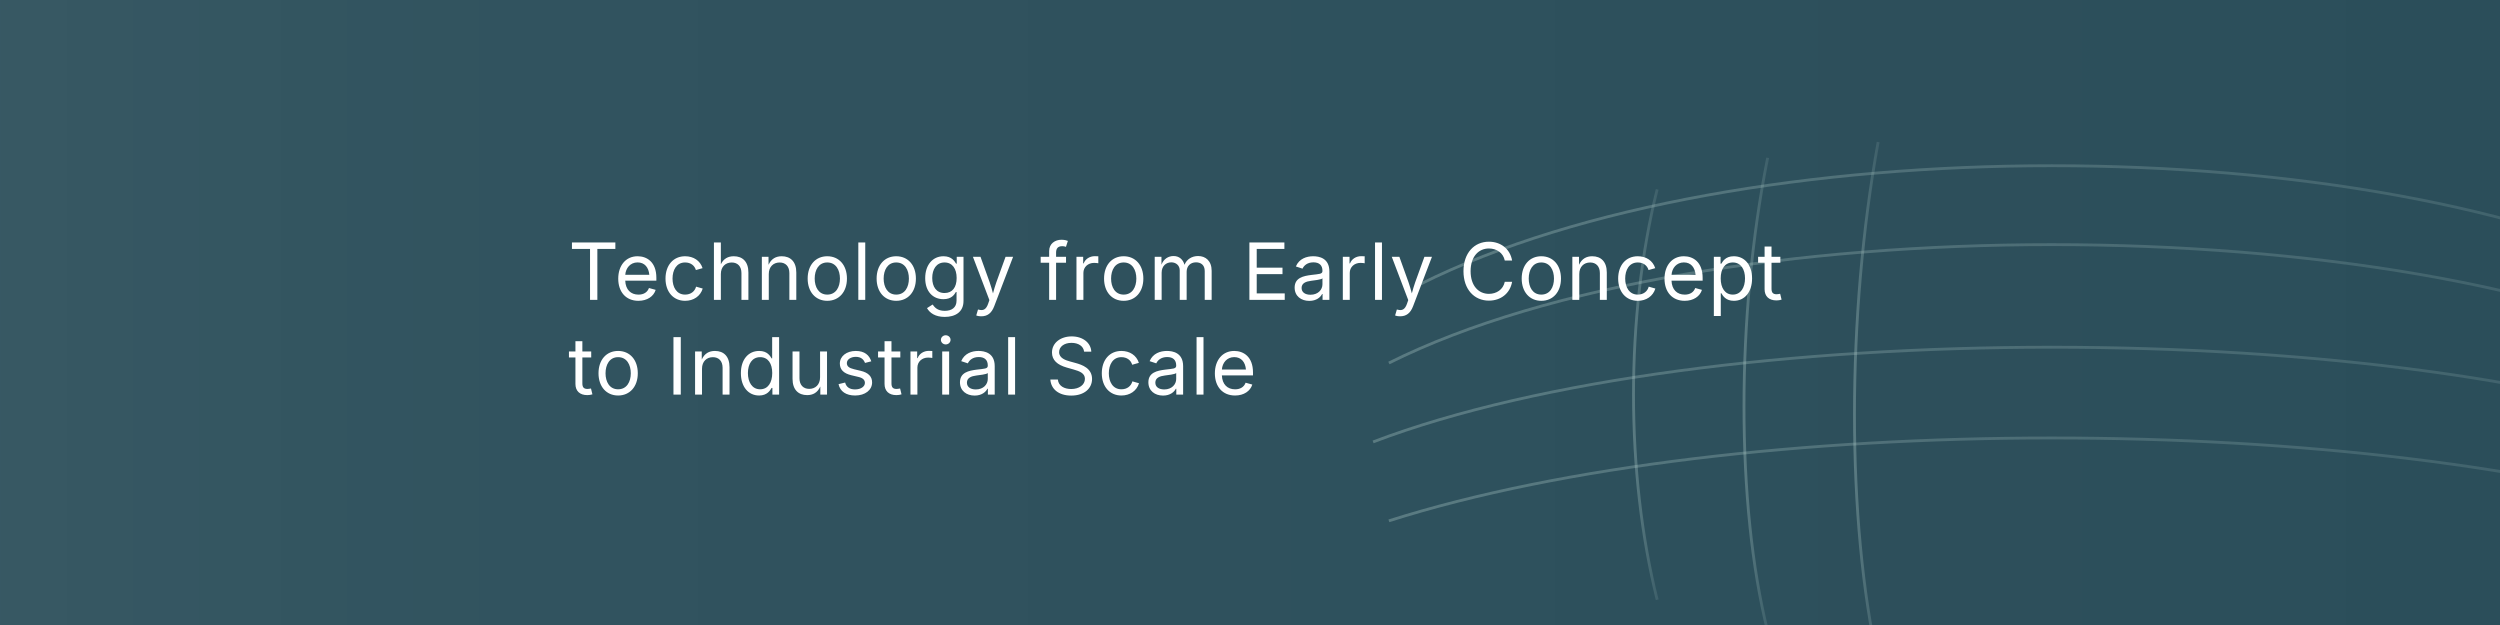
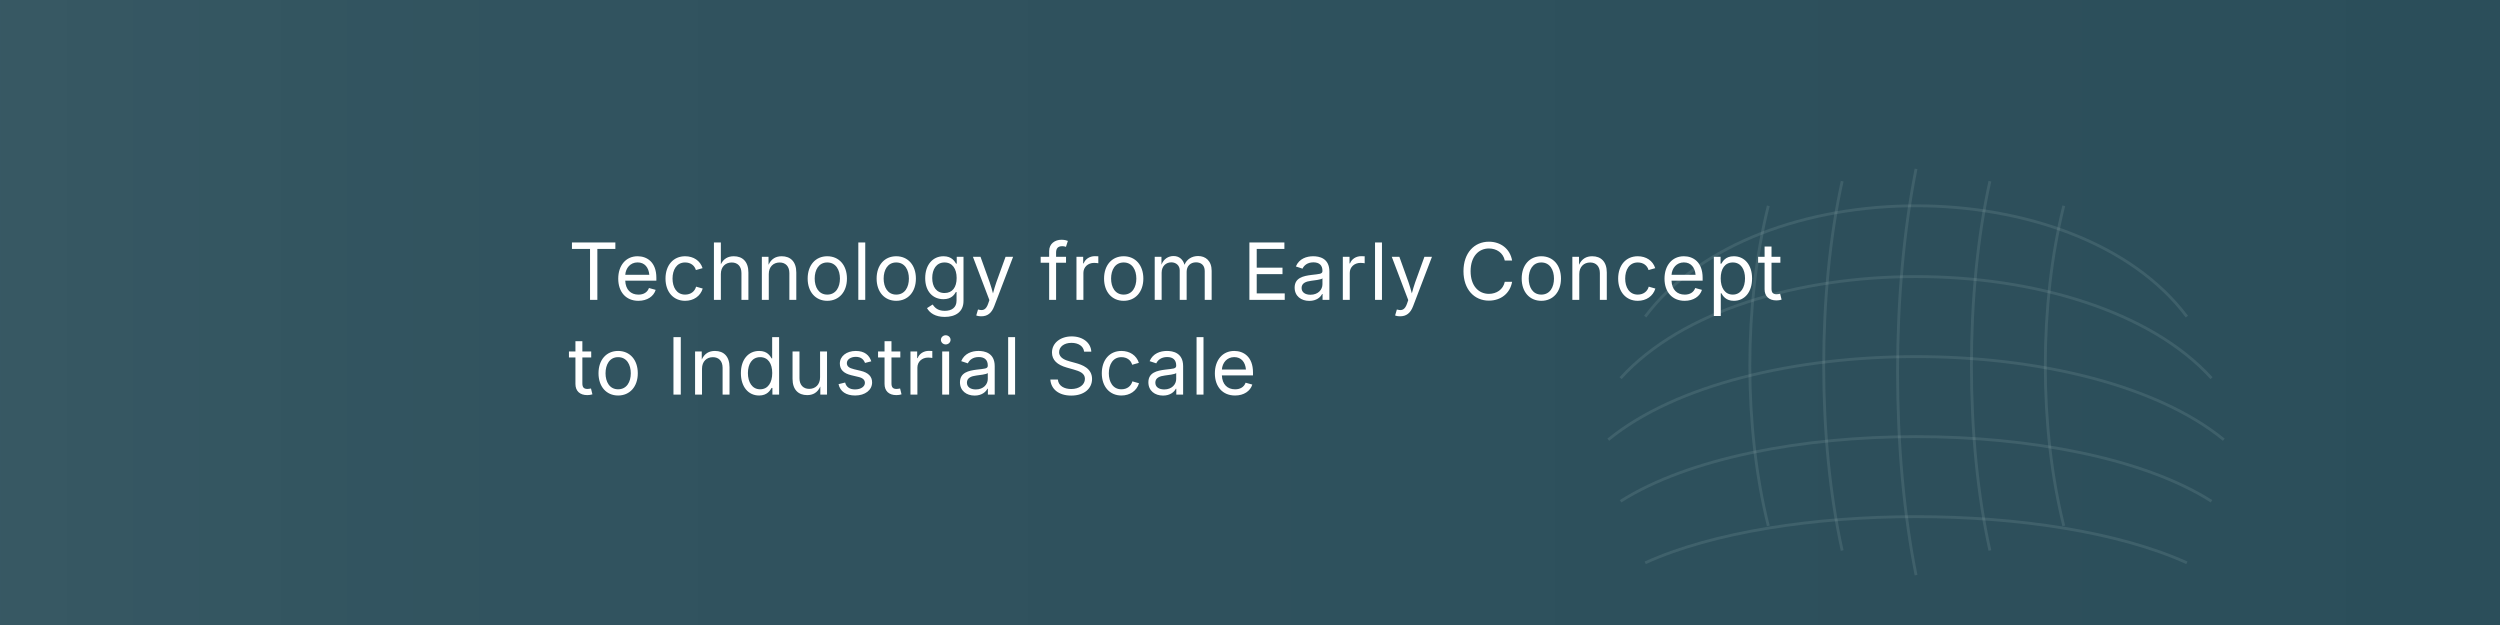
<svg xmlns="http://www.w3.org/2000/svg" width="1584" height="396" viewBox="0 0 1584 396" overflow="visible" style="overflow:visible">
  <defs>
    <linearGradient id="heroFade" x1="0" y1="0" x2="1" y2="0">
      <stop offset="0%" stop-color="white" stop-opacity="0.24" />
      <stop offset="20%" stop-color="white" stop-opacity="0.12" />
      <stop offset="100%" stop-color="white" stop-opacity="0" />
    </linearGradient>
    <linearGradient id="cadStroke" x1="0" y1="0" x2="1" y2="0">
      <stop offset="0" stop-color="#B8D4D0" stop-opacity="1" />
      <stop offset="1" stop-color="#B8D4D0" stop-opacity="0.4" />
    </linearGradient>
  </defs>
  <rect width="1584" height="396" fill="#2B4E5A" />
  <rect width="1584" height="396" fill="url(#heroFade)" opacity="0.24" />
-   <g opacity="1">
-     <path d="M900 180 C1100 80, 1500 80, 1700 180" fill="none" stroke="url(#cadStroke)" stroke-width="1.8" stroke-opacity="0.32" vector-effect="non-scaling-stroke" />
-     <path d="M880 230 C1080 130, 1520 130, 1720 230" fill="none" stroke="url(#cadStroke)" stroke-width="1.8" stroke-opacity="0.32" vector-effect="non-scaling-stroke" />
-     <path d="M870 280 C1080 200, 1520 200, 1730 280" fill="none" stroke="url(#cadStroke)" stroke-width="1.8" stroke-opacity="0.32" vector-effect="non-scaling-stroke" />
-     <path d="M880 330 C1100 260, 1500 260, 1720 330" fill="none" stroke="url(#cadStroke)" stroke-width="1.8" stroke-opacity="0.32" vector-effect="non-scaling-stroke" />
-     <path d="M1050 120 C1030 200, 1030 300, 1050 380" fill="none" stroke="url(#cadStroke)" stroke-width="1.8" stroke-opacity="0.32" vector-effect="non-scaling-stroke" />
-     <path d="M1120 100 C1100 200, 1100 320, 1120 400" fill="none" stroke="url(#cadStroke)" stroke-width="1.8" stroke-opacity="0.32" vector-effect="non-scaling-stroke" />
-     <path d="M1190 90 C1170 200, 1170 330, 1190 420" fill="none" stroke="url(#cadStroke)" stroke-width="1.8" stroke-opacity="0.32" vector-effect="non-scaling-stroke" />
-     <path d="M900 140 L1500 140" fill="none" stroke="url(#cadStroke)" stroke-width="1.8" stroke-opacity="0.28" vector-effect="non-scaling-stroke" />
-     <path d="M900 360 L1500 360" fill="none" stroke="url(#cadStroke)" stroke-width="1.8" stroke-opacity="0.28" vector-effect="non-scaling-stroke" />
+   <g transform="translate(980, -10) scale(0.78)" overflow="visible" style="overflow:visible" clip-path="none">
+     <path d="M80 270 C170 150, 430 150, 520 270" fill="none" stroke="url(#cadStroke)" stroke-width="1.8" stroke-opacity="0.32" vector-effect="non-scaling-stroke" />
+     <path d="M60 320 C160 210, 440 210, 540 320" fill="none" stroke="url(#cadStroke)" stroke-width="1.8" stroke-opacity="0.32" vector-effect="non-scaling-stroke" />
+     <path d="M50 370 C160 280, 440 280, 550 370" fill="none" stroke="url(#cadStroke)" stroke-width="1.8" stroke-opacity="0.32" vector-effect="non-scaling-stroke" />
+     <path d="M60 420 C170 350, 430 350, 540 420" fill="none" stroke="url(#cadStroke)" stroke-width="1.8" stroke-opacity="0.32" vector-effect="non-scaling-stroke" />
+     <path d="M80 470 C190 420, 410 420, 520 470" fill="none" stroke="url(#cadStroke)" stroke-width="1.8" stroke-opacity="0.32" vector-effect="non-scaling-stroke" />
+     <path d="M180 180 C160 260, 160 360, 180 440" fill="none" stroke="url(#cadStroke)" stroke-width="1.8" stroke-opacity="0.32" vector-effect="non-scaling-stroke" />
+     <path d="M240 160 C220 250, 220 370, 240 460" fill="none" stroke="url(#cadStroke)" stroke-width="1.8" stroke-opacity="0.32" vector-effect="non-scaling-stroke" />
+     <path d="M300 150 C280 250, 280 380, 300 480" fill="none" stroke="url(#cadStroke)" stroke-width="1.8" stroke-opacity="0.32" vector-effect="non-scaling-stroke" />
+     <path d="M360 160 C340 250, 340 370, 360 460" fill="none" stroke="url(#cadStroke)" stroke-width="1.8" stroke-opacity="0.32" vector-effect="non-scaling-stroke" />
+     <path d="M420 180 C400 260, 400 360, 420 440" fill="none" stroke="url(#cadStroke)" stroke-width="1.8" stroke-opacity="0.32" vector-effect="non-scaling-stroke" />
+     <path d="M100 140 L500 140" fill="none" stroke="url(#cadStroke)" stroke-width="1.8" stroke-opacity="0.28" vector-effect="non-scaling-stroke" />
+     <path d="M100 500 L500 500" fill="none" stroke="url(#cadStroke)" stroke-width="1.8" stroke-opacity="0.28" vector-effect="non-scaling-stroke" />
+     <path d="M120 120 L120 520" fill="none" stroke="url(#cadStroke)" stroke-width="1.8" stroke-opacity="0.28" vector-effect="non-scaling-stroke" />
+     <path d="M480 120 L480 520" fill="none" stroke="url(#cadStroke)" stroke-width="1.8" stroke-opacity="0.28" vector-effect="non-scaling-stroke" />
  </g>
  <g font-family="Public Sans, system-ui, -apple-system, BlinkMacSystemFont, sans-serif" font-weight="400" font-size="50" fill="#FFFFFF" letter-spacing="0.8">
    <text x="360" y="190">Technology from Early Concept</text>
    <text x="360" y="250">to Industrial Scale</text>
  </g>
</svg>
